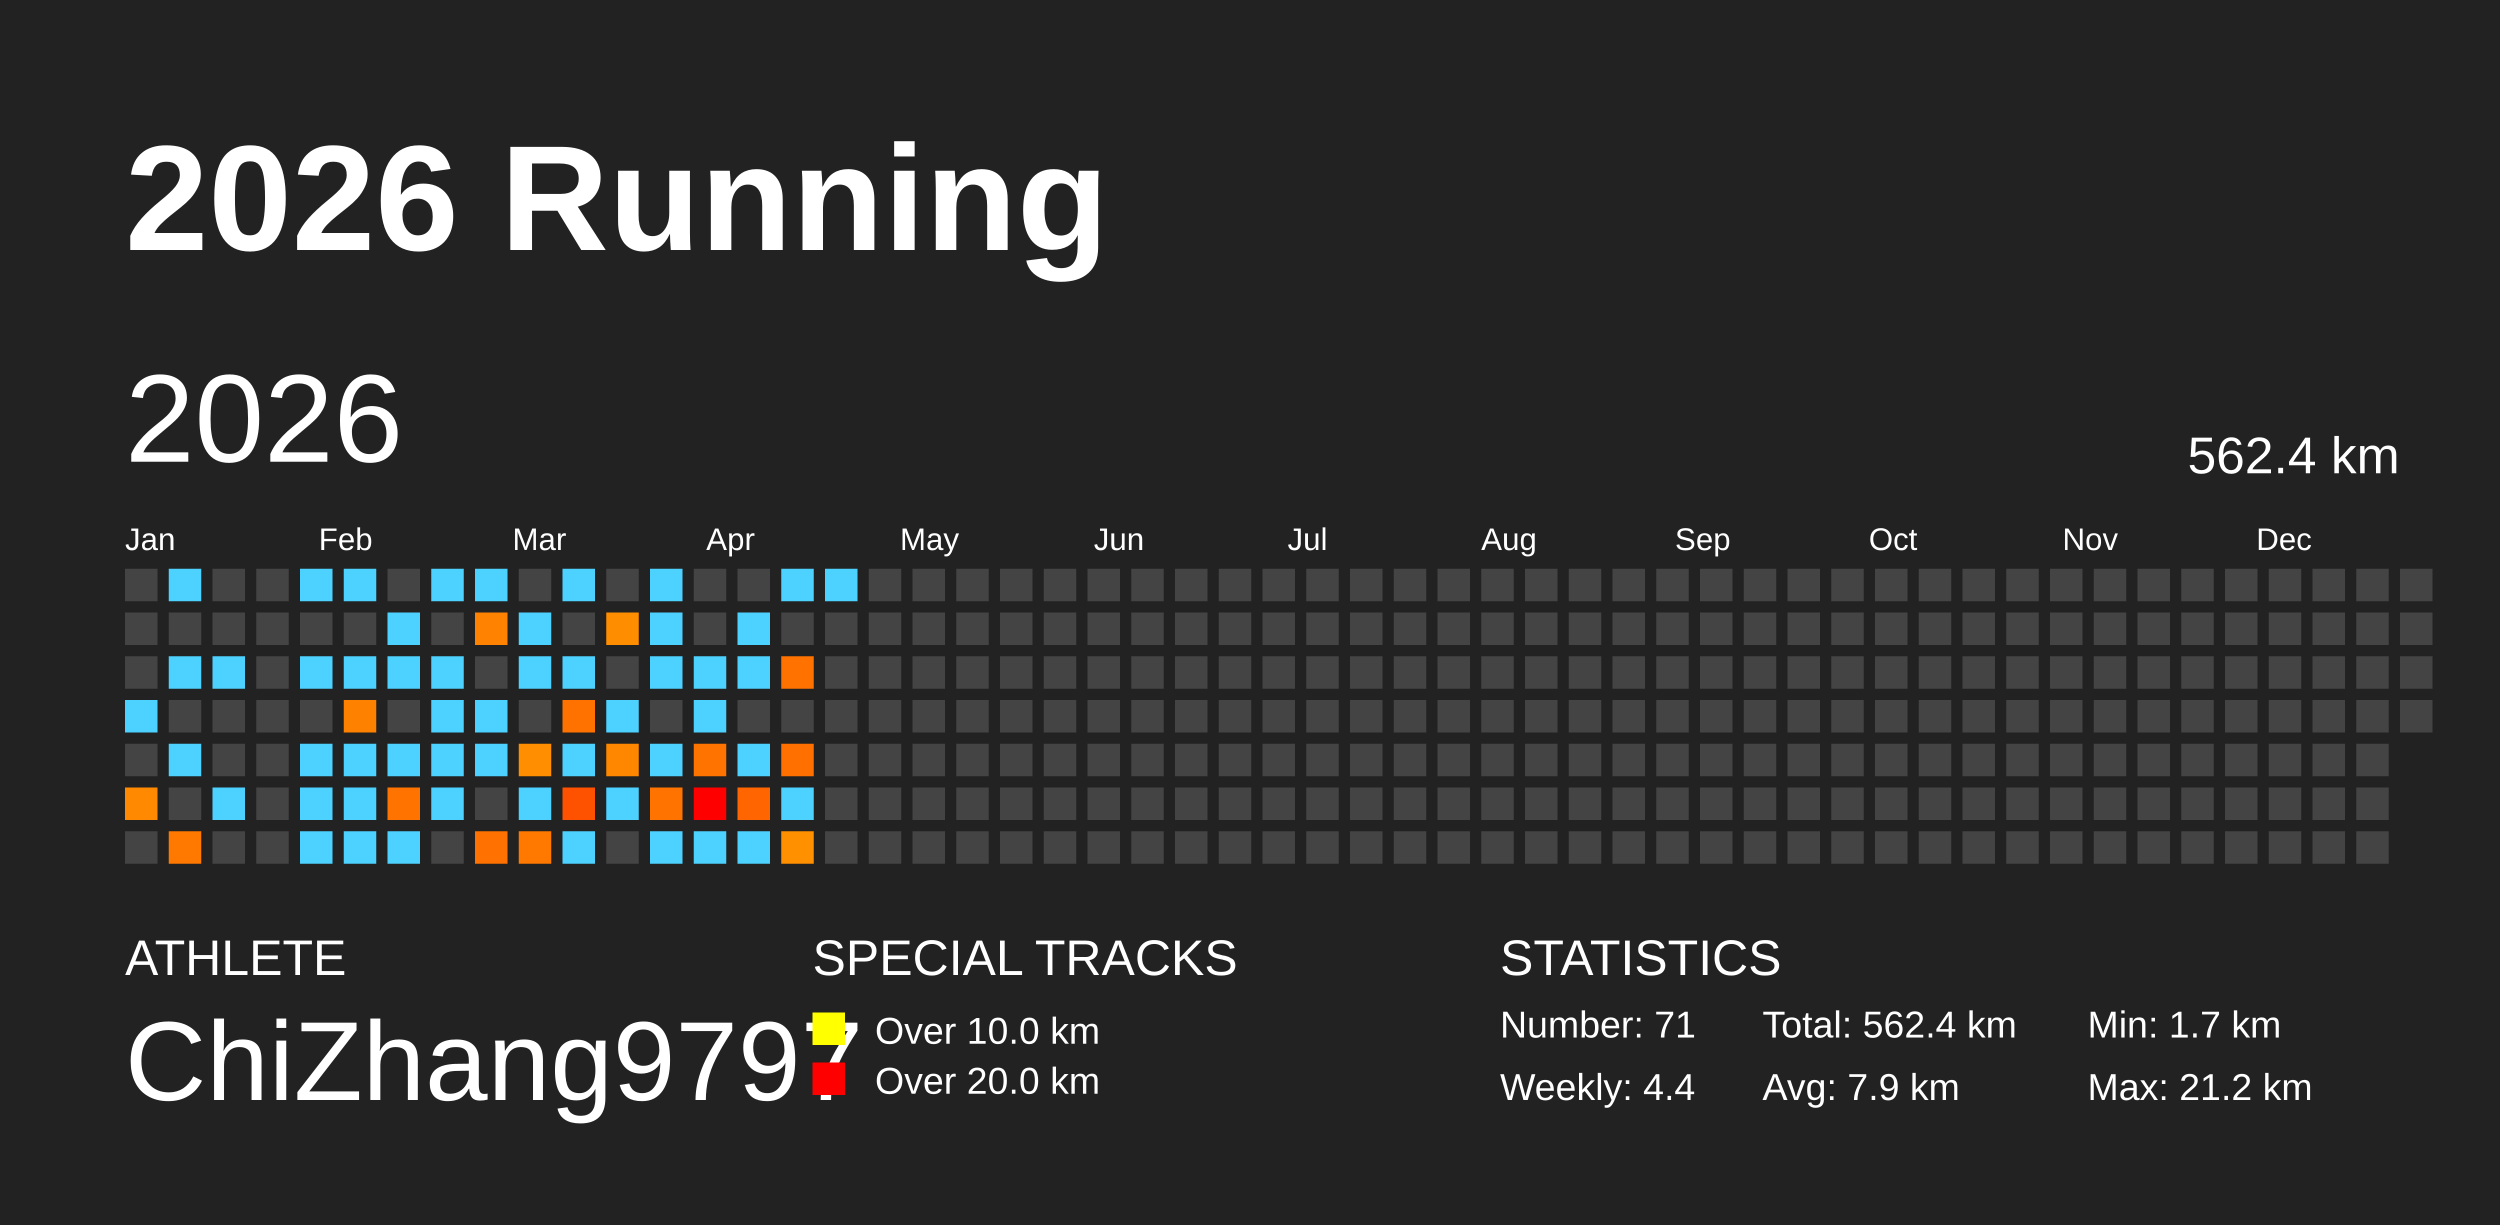
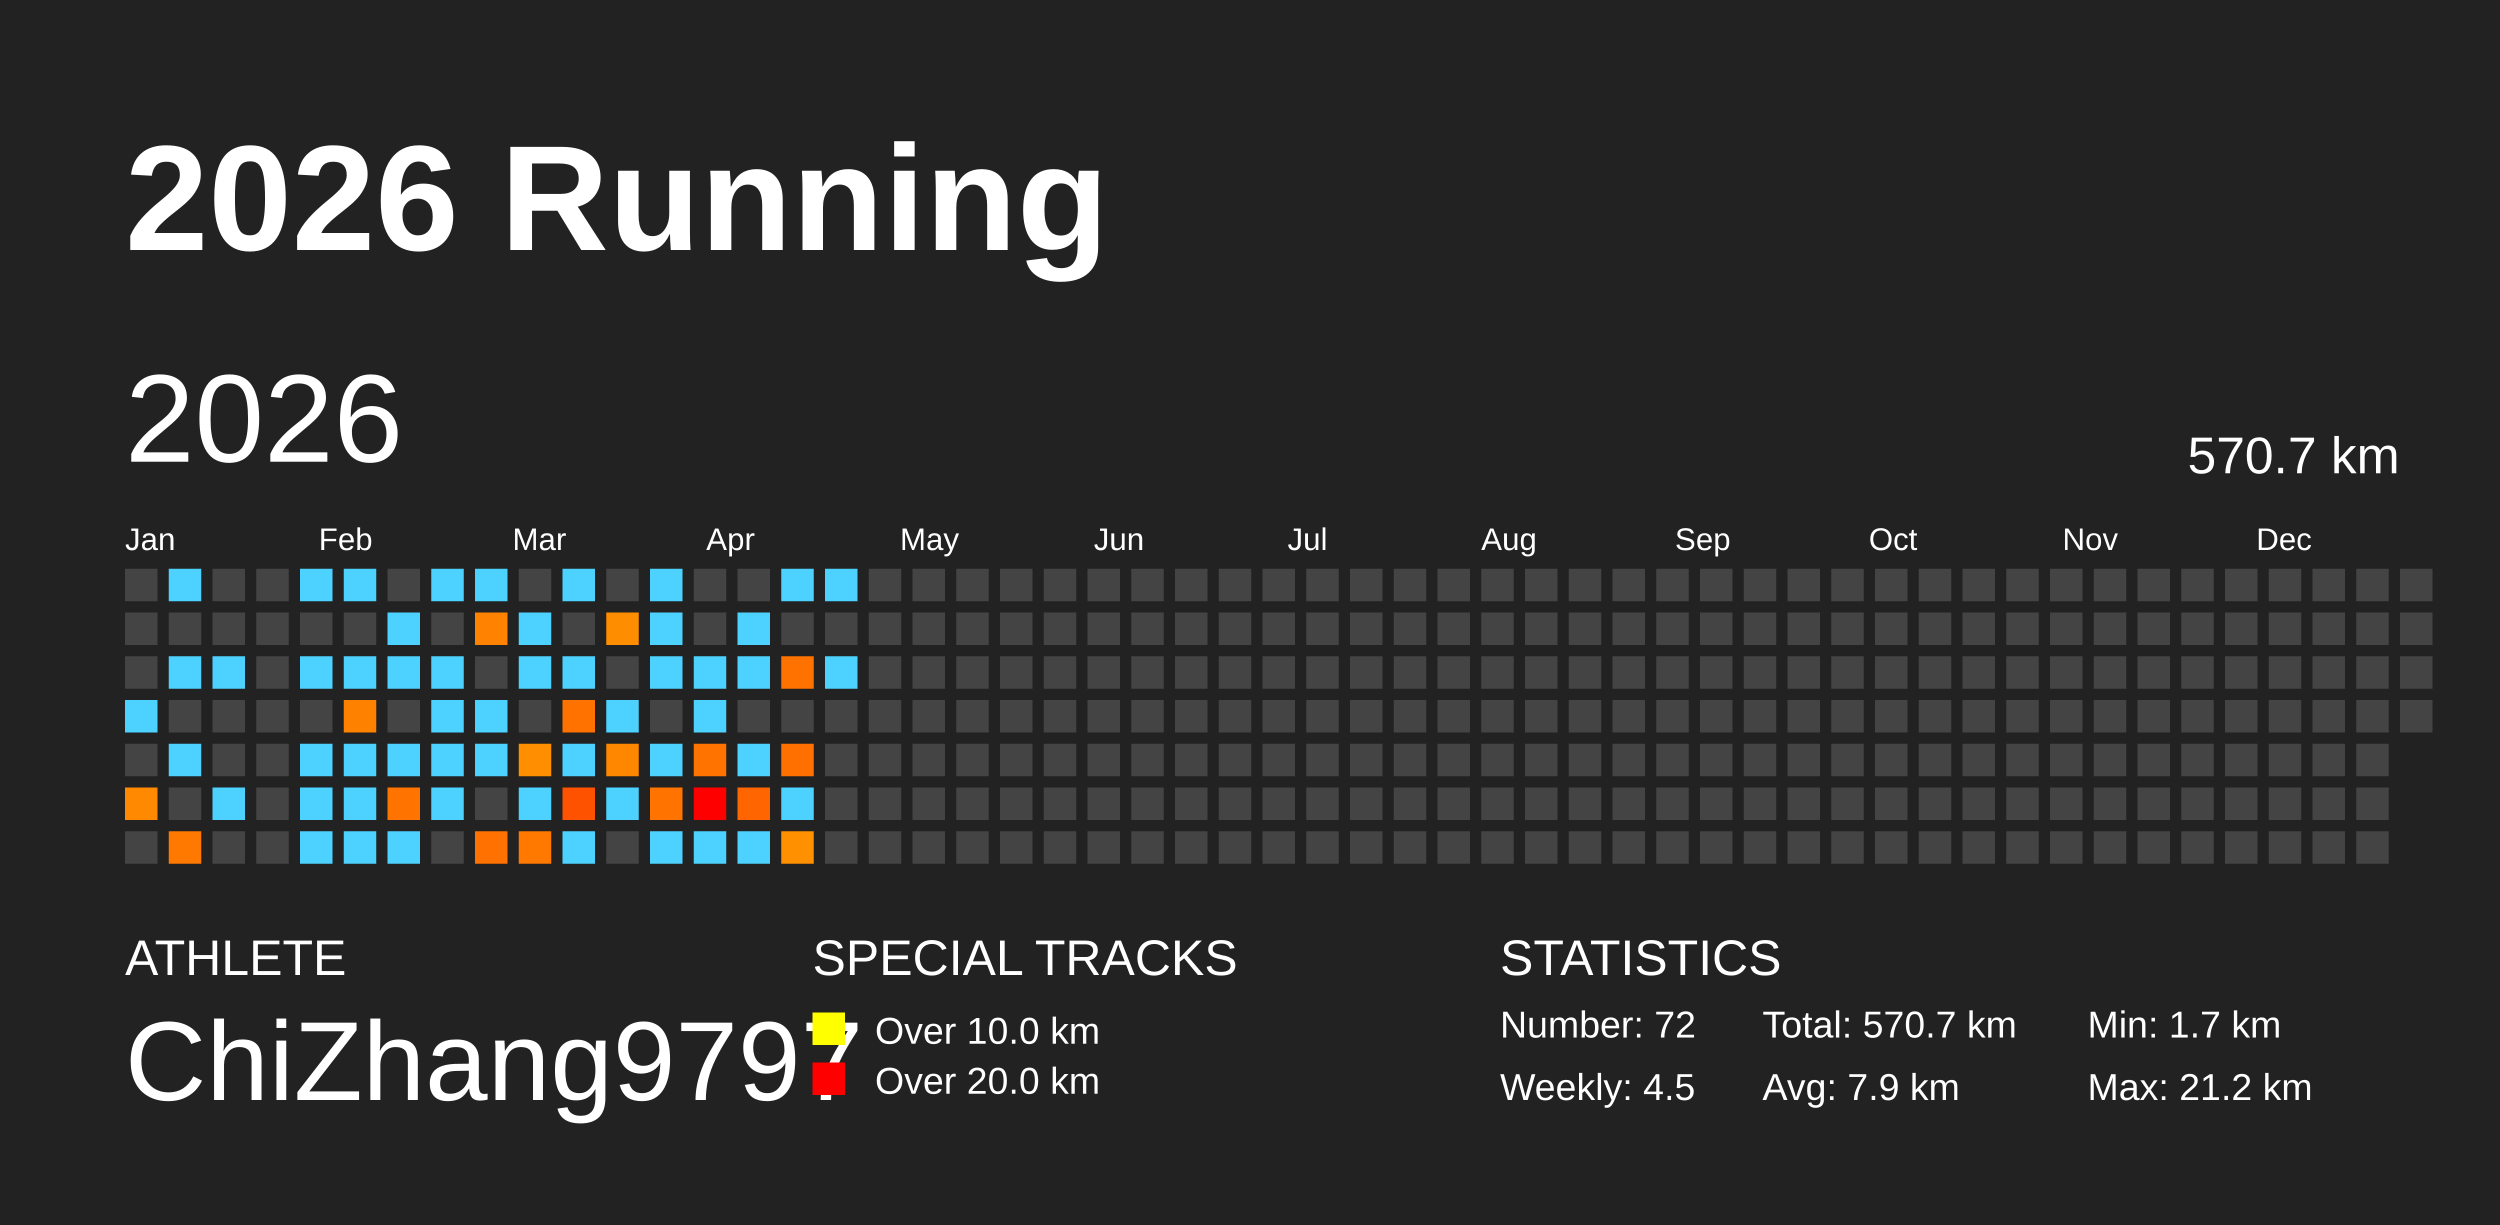
<svg xmlns="http://www.w3.org/2000/svg" baseProfile="full" height="98mm" version="1.1" viewBox="0,0,200,98" width="200mm">
  <defs />
  <rect fill="#222222" height="98" width="200" x="0" y="0" />
  <text fill="#FFFFFF" style="font-size:12px; font-family:Arial; font-weight:bold;" x="10" y="20">2026 Running</text>
  <text fill="#FFFFFF" style="font-size:4px; font-family:Arial" x="10" y="78">ATHLETE</text>
  <text fill="#FFFFFF" style="font-size:9px; font-family:Arial" x="10" y="88">ChiZhang9797</text>
  <text fill="#FFFFFF" style="font-size:4px; font-family:Arial" x="65" y="78">SPECIAL TRACKS</text>
  <rect fill="yellow" height="2.6" width="2.6" x="65" y="81" />
  <text fill="#FFFFFF" style="font-size:3px; font-family:Arial" x="70" y="83.5">Over 10.0 km</text>
  <rect fill="red" height="2.6" width="2.6" x="65" y="85" />
  <text fill="#FFFFFF" style="font-size:3px; font-family:Arial" x="70" y="87.5">Over 20.0 km</text>
  <text fill="#FFFFFF" style="font-size:4px; font-family:Arial" x="120" y="78">STATISTICS</text>
-   <text fill="#FFFFFF" style="font-size:3px; font-family:Arial" x="120" y="83">Number: 71</text>
-   <text fill="#FFFFFF" style="font-size:3px; font-family:Arial" x="120" y="88">Weekly: 4.4</text>
-   <text fill="#FFFFFF" style="font-size:3px; font-family:Arial" x="141" y="83">Total: 562.4 km</text>
+   <text fill="#FFFFFF" style="font-size:3px; font-family:Arial" x="120" y="83">Number: 72</text>
+   <text fill="#FFFFFF" style="font-size:3px; font-family:Arial" x="120" y="88">Weekly: 4.5</text>
+   <text fill="#FFFFFF" style="font-size:3px; font-family:Arial" x="141" y="83">Total: 570.7 km</text>
  <text fill="#FFFFFF" style="font-size:3px; font-family:Arial" x="141" y="88">Avg: 7.9 km</text>
  <text fill="#FFFFFF" style="font-size:3px; font-family:Arial" x="167" y="83">Min: 1.7 km</text>
  <text fill="#FFFFFF" style="font-size:3px; font-family:Arial" x="167" y="88">Max: 21.2 km</text>
  <text dominant-baseline="hanging" fill="#FFFFFF" style="font-size:10.0px; font-family:Arial;" x="10" y="30">2026</text>
-   <text dominant-baseline="hanging" fill="#FFFFFF" style="font-size:4.125px; font-family:Arial;" x="175" y="35">562.4 km</text>
+   <text dominant-baseline="hanging" fill="#FFFFFF" style="font-size:4.125px; font-family:Arial;" x="175" y="35">570.7 km</text>
  <text fill="#FFFFFF" style="font-size:2.5px; font-family:Arial" x="10.0" y="44">Jan</text>
  <text fill="#FFFFFF" style="font-size:2.5px; font-family:Arial" x="25.5" y="44">Feb</text>
  <text fill="#FFFFFF" style="font-size:2.5px; font-family:Arial" x="41.0" y="44">Mar</text>
  <text fill="#FFFFFF" style="font-size:2.5px; font-family:Arial" x="56.5" y="44">Apr</text>
  <text fill="#FFFFFF" style="font-size:2.5px; font-family:Arial" x="72.0" y="44">May</text>
  <text fill="#FFFFFF" style="font-size:2.5px; font-family:Arial" x="87.5" y="44">Jun</text>
  <text fill="#FFFFFF" style="font-size:2.5px; font-family:Arial" x="103.0" y="44">Jul</text>
  <text fill="#FFFFFF" style="font-size:2.5px; font-family:Arial" x="118.5" y="44">Aug</text>
  <text fill="#FFFFFF" style="font-size:2.5px; font-family:Arial" x="134.0" y="44">Sep</text>
  <text fill="#FFFFFF" style="font-size:2.5px; font-family:Arial" x="149.5" y="44">Oct</text>
  <text fill="#FFFFFF" style="font-size:2.5px; font-family:Arial" x="165.0" y="44">Nov</text>
  <text fill="#FFFFFF" style="font-size:2.5px; font-family:Arial" x="180.5" y="44">Dec</text>
  <rect fill="#444444" height="2.6" width="2.6" x="10.0" y="45.5" />
  <rect fill="#444444" height="2.6" width="2.6" x="10.0" y="49.0" />
  <rect fill="#444444" height="2.6" width="2.6" x="10.0" y="52.5" />
  <rect fill="#4dd2ff" height="2.6" width="2.6" x="10.0" y="56.0" />
  <rect fill="#444444" height="2.6" width="2.6" x="10.0" y="59.5" />
  <rect fill="#ff8900" height="2.6" width="2.6" x="10.0" y="63.0" />
  <rect fill="#444444" height="2.6" width="2.6" x="10.0" y="66.5" />
  <rect fill="#4dd2ff" height="2.6" width="2.6" x="13.5" y="45.5" />
  <rect fill="#444444" height="2.6" width="2.6" x="13.5" y="49.0" />
  <rect fill="#4dd2ff" height="2.6" width="2.6" x="13.5" y="52.5" />
  <rect fill="#444444" height="2.6" width="2.6" x="13.5" y="56.0" />
  <rect fill="#4dd2ff" height="2.6" width="2.6" x="13.5" y="59.5" />
  <rect fill="#444444" height="2.6" width="2.6" x="13.5" y="63.0" />
  <rect fill="#ff7800" height="2.6" width="2.6" x="13.5" y="66.5" />
  <rect fill="#444444" height="2.6" width="2.6" x="17.0" y="45.5" />
  <rect fill="#444444" height="2.6" width="2.6" x="17.0" y="49.0" />
  <rect fill="#4dd2ff" height="2.6" width="2.6" x="17.0" y="52.5" />
  <rect fill="#444444" height="2.6" width="2.6" x="17.0" y="56.0" />
  <rect fill="#444444" height="2.6" width="2.6" x="17.0" y="59.5" />
  <rect fill="#4dd2ff" height="2.6" width="2.6" x="17.0" y="63.0" />
  <rect fill="#444444" height="2.6" width="2.6" x="17.0" y="66.5" />
  <rect fill="#444444" height="2.6" width="2.6" x="20.5" y="45.5" />
  <rect fill="#444444" height="2.6" width="2.6" x="20.5" y="49.0" />
  <rect fill="#444444" height="2.6" width="2.6" x="20.5" y="52.5" />
  <rect fill="#444444" height="2.6" width="2.6" x="20.5" y="56.0" />
  <rect fill="#444444" height="2.6" width="2.6" x="20.5" y="59.5" />
  <rect fill="#444444" height="2.6" width="2.6" x="20.5" y="63.0" />
  <rect fill="#444444" height="2.6" width="2.6" x="20.5" y="66.5" />
  <rect fill="#4dd2ff" height="2.6" width="2.6" x="24.0" y="45.5" />
  <rect fill="#444444" height="2.6" width="2.6" x="24.0" y="49.0" />
  <rect fill="#4dd2ff" height="2.6" width="2.6" x="24.0" y="52.5" />
  <rect fill="#444444" height="2.6" width="2.6" x="24.0" y="56.0" />
  <rect fill="#4dd2ff" height="2.6" width="2.6" x="24.0" y="59.5" />
  <rect fill="#4dd2ff" height="2.6" width="2.6" x="24.0" y="63.0" />
  <rect fill="#4dd2ff" height="2.6" width="2.6" x="24.0" y="66.5" />
  <rect fill="#4dd2ff" height="2.6" width="2.6" x="27.5" y="45.5" />
  <rect fill="#444444" height="2.6" width="2.6" x="27.5" y="49.0" />
  <rect fill="#4dd2ff" height="2.6" width="2.6" x="27.5" y="52.5" />
  <rect fill="#ff8100" height="2.6" width="2.6" x="27.5" y="56.0" />
  <rect fill="#4dd2ff" height="2.6" width="2.6" x="27.5" y="59.5" />
  <rect fill="#4dd2ff" height="2.6" width="2.6" x="27.5" y="63.0" />
  <rect fill="#4dd2ff" height="2.6" width="2.6" x="27.5" y="66.5" />
  <rect fill="#444444" height="2.6" width="2.6" x="31.0" y="45.5" />
  <rect fill="#4dd2ff" height="2.6" width="2.6" x="31.0" y="49.0" />
  <rect fill="#4dd2ff" height="2.6" width="2.6" x="31.0" y="52.5" />
  <rect fill="#444444" height="2.6" width="2.6" x="31.0" y="56.0" />
  <rect fill="#4dd2ff" height="2.6" width="2.6" x="31.0" y="59.5" />
  <rect fill="#ff7400" height="2.6" width="2.6" x="31.0" y="63.0" />
  <rect fill="#4dd2ff" height="2.6" width="2.6" x="31.0" y="66.5" />
  <rect fill="#4dd2ff" height="2.6" width="2.6" x="34.5" y="45.5" />
  <rect fill="#444444" height="2.6" width="2.6" x="34.5" y="49.0" />
  <rect fill="#4dd2ff" height="2.6" width="2.6" x="34.5" y="52.5" />
  <rect fill="#4dd2ff" height="2.6" width="2.6" x="34.5" y="56.0" />
  <rect fill="#4dd2ff" height="2.6" width="2.6" x="34.5" y="59.5" />
  <rect fill="#4dd2ff" height="2.6" width="2.6" x="34.5" y="63.0" />
  <rect fill="#444444" height="2.6" width="2.6" x="34.5" y="66.5" />
  <rect fill="#4dd2ff" height="2.6" width="2.6" x="38.0" y="45.5" />
  <rect fill="#ff8200" height="2.6" width="2.6" x="38.0" y="49.0" />
  <rect fill="#444444" height="2.6" width="2.6" x="38.0" y="52.5" />
  <rect fill="#4dd2ff" height="2.6" width="2.6" x="38.0" y="56.0" />
  <rect fill="#4dd2ff" height="2.6" width="2.6" x="38.0" y="59.5" />
  <rect fill="#444444" height="2.6" width="2.6" x="38.0" y="63.0" />
  <rect fill="#ff7100" height="2.6" width="2.6" x="38.0" y="66.5" />
  <rect fill="#444444" height="2.6" width="2.6" x="41.5" y="45.5" />
  <rect fill="#4dd2ff" height="2.6" width="2.6" x="41.5" y="49.0" />
  <rect fill="#4dd2ff" height="2.6" width="2.6" x="41.5" y="52.5" />
  <rect fill="#444444" height="2.6" width="2.6" x="41.5" y="56.0" />
  <rect fill="#ff8f00" height="2.6" width="2.6" x="41.5" y="59.5" />
  <rect fill="#4dd2ff" height="2.6" width="2.6" x="41.5" y="63.0" />
  <rect fill="#ff7800" height="2.6" width="2.6" x="41.5" y="66.5" />
  <rect fill="#4dd2ff" height="2.6" width="2.6" x="45.0" y="45.5" />
  <rect fill="#444444" height="2.6" width="2.6" x="45.0" y="49.0" />
  <rect fill="#4dd2ff" height="2.6" width="2.6" x="45.0" y="52.5" />
  <rect fill="#ff7200" height="2.6" width="2.6" x="45.0" y="56.0" />
  <rect fill="#4dd2ff" height="2.6" width="2.6" x="45.0" y="59.5" />
  <rect fill="#ff5200" height="2.6" width="2.6" x="45.0" y="63.0" />
  <rect fill="#4dd2ff" height="2.6" width="2.6" x="45.0" y="66.5" />
  <rect fill="#444444" height="2.6" width="2.6" x="48.5" y="45.5" />
  <rect fill="#ff8d00" height="2.6" width="2.6" x="48.5" y="49.0" />
  <rect fill="#444444" height="2.6" width="2.6" x="48.5" y="52.5" />
  <rect fill="#4dd2ff" height="2.6" width="2.6" x="48.5" y="56.0" />
  <rect fill="#ff8700" height="2.6" width="2.6" x="48.5" y="59.5" />
  <rect fill="#4dd2ff" height="2.6" width="2.6" x="48.5" y="63.0" />
  <rect fill="#444444" height="2.6" width="2.6" x="48.5" y="66.5" />
  <rect fill="#4dd2ff" height="2.6" width="2.6" x="52.0" y="45.5" />
  <rect fill="#4dd2ff" height="2.6" width="2.6" x="52.0" y="49.0" />
  <rect fill="#4dd2ff" height="2.6" width="2.6" x="52.0" y="52.5" />
  <rect fill="#444444" height="2.6" width="2.6" x="52.0" y="56.0" />
  <rect fill="#4dd2ff" height="2.6" width="2.6" x="52.0" y="59.5" />
  <rect fill="#ff7300" height="2.6" width="2.6" x="52.0" y="63.0" />
  <rect fill="#4dd2ff" height="2.6" width="2.6" x="52.0" y="66.5" />
  <rect fill="#444444" height="2.6" width="2.6" x="55.5" y="45.5" />
  <rect fill="#444444" height="2.6" width="2.6" x="55.5" y="49.0" />
  <rect fill="#4dd2ff" height="2.6" width="2.6" x="55.5" y="52.5" />
  <rect fill="#4dd2ff" height="2.6" width="2.6" x="55.5" y="56.0" />
  <rect fill="#ff7300" height="2.6" width="2.6" x="55.5" y="59.5" />
  <rect fill="red" height="2.6" width="2.6" x="55.5" y="63.0" />
  <rect fill="#4dd2ff" height="2.6" width="2.6" x="55.5" y="66.5" />
  <rect fill="#444444" height="2.6" width="2.6" x="59.0" y="45.5" />
  <rect fill="#4dd2ff" height="2.6" width="2.6" x="59.0" y="49.0" />
  <rect fill="#4dd2ff" height="2.6" width="2.6" x="59.0" y="52.5" />
  <rect fill="#444444" height="2.6" width="2.6" x="59.0" y="56.0" />
  <rect fill="#4dd2ff" height="2.6" width="2.6" x="59.0" y="59.5" />
  <rect fill="#ff6500" height="2.6" width="2.6" x="59.0" y="63.0" />
  <rect fill="#4dd2ff" height="2.6" width="2.6" x="59.0" y="66.5" />
  <rect fill="#4dd2ff" height="2.6" width="2.6" x="62.5" y="45.5" />
  <rect fill="#444444" height="2.6" width="2.6" x="62.5" y="49.0" />
  <rect fill="#ff7200" height="2.6" width="2.6" x="62.5" y="52.5" />
  <rect fill="#444444" height="2.6" width="2.6" x="62.5" y="56.0" />
  <rect fill="#ff7000" height="2.6" width="2.6" x="62.5" y="59.5" />
  <rect fill="#4dd2ff" height="2.6" width="2.6" x="62.5" y="63.0" />
  <rect fill="#ff9000" height="2.6" width="2.6" x="62.5" y="66.5" />
  <rect fill="#4dd2ff" height="2.6" width="2.6" x="66.0" y="45.5" />
  <rect fill="#444444" height="2.6" width="2.6" x="66.0" y="49.0" />
-   <rect fill="#444444" height="2.6" width="2.6" x="66.0" y="52.5" />
+   <rect fill="#4dd2ff" height="2.6" width="2.6" x="66.0" y="52.5" />
  <rect fill="#444444" height="2.6" width="2.6" x="66.0" y="56.0" />
  <rect fill="#444444" height="2.6" width="2.6" x="66.0" y="59.5" />
  <rect fill="#444444" height="2.6" width="2.6" x="66.0" y="63.0" />
  <rect fill="#444444" height="2.6" width="2.6" x="66.0" y="66.5" />
  <rect fill="#444444" height="2.6" width="2.6" x="69.5" y="45.5" />
  <rect fill="#444444" height="2.6" width="2.6" x="69.5" y="49.0" />
  <rect fill="#444444" height="2.6" width="2.6" x="69.5" y="52.5" />
  <rect fill="#444444" height="2.6" width="2.6" x="69.5" y="56.0" />
  <rect fill="#444444" height="2.6" width="2.6" x="69.5" y="59.5" />
  <rect fill="#444444" height="2.6" width="2.6" x="69.5" y="63.0" />
  <rect fill="#444444" height="2.6" width="2.6" x="69.5" y="66.5" />
  <rect fill="#444444" height="2.6" width="2.6" x="73.0" y="45.5" />
  <rect fill="#444444" height="2.6" width="2.6" x="73.0" y="49.0" />
  <rect fill="#444444" height="2.6" width="2.6" x="73.0" y="52.5" />
  <rect fill="#444444" height="2.6" width="2.6" x="73.0" y="56.0" />
  <rect fill="#444444" height="2.6" width="2.6" x="73.0" y="59.5" />
  <rect fill="#444444" height="2.6" width="2.6" x="73.0" y="63.0" />
  <rect fill="#444444" height="2.6" width="2.6" x="73.0" y="66.5" />
  <rect fill="#444444" height="2.6" width="2.6" x="76.5" y="45.5" />
  <rect fill="#444444" height="2.6" width="2.6" x="76.5" y="49.0" />
  <rect fill="#444444" height="2.6" width="2.6" x="76.5" y="52.5" />
  <rect fill="#444444" height="2.6" width="2.6" x="76.5" y="56.0" />
  <rect fill="#444444" height="2.6" width="2.6" x="76.5" y="59.5" />
  <rect fill="#444444" height="2.6" width="2.6" x="76.5" y="63.0" />
  <rect fill="#444444" height="2.6" width="2.6" x="76.5" y="66.5" />
  <rect fill="#444444" height="2.6" width="2.6" x="80.0" y="45.5" />
  <rect fill="#444444" height="2.6" width="2.6" x="80.0" y="49.0" />
  <rect fill="#444444" height="2.6" width="2.6" x="80.0" y="52.5" />
  <rect fill="#444444" height="2.6" width="2.6" x="80.0" y="56.0" />
  <rect fill="#444444" height="2.6" width="2.6" x="80.0" y="59.5" />
  <rect fill="#444444" height="2.6" width="2.6" x="80.0" y="63.0" />
  <rect fill="#444444" height="2.6" width="2.6" x="80.0" y="66.5" />
  <rect fill="#444444" height="2.6" width="2.6" x="83.5" y="45.5" />
  <rect fill="#444444" height="2.6" width="2.6" x="83.5" y="49.0" />
  <rect fill="#444444" height="2.6" width="2.6" x="83.5" y="52.5" />
  <rect fill="#444444" height="2.6" width="2.6" x="83.5" y="56.0" />
  <rect fill="#444444" height="2.6" width="2.6" x="83.5" y="59.5" />
  <rect fill="#444444" height="2.6" width="2.6" x="83.5" y="63.0" />
  <rect fill="#444444" height="2.6" width="2.6" x="83.5" y="66.5" />
  <rect fill="#444444" height="2.6" width="2.6" x="87.0" y="45.5" />
  <rect fill="#444444" height="2.6" width="2.6" x="87.0" y="49.0" />
  <rect fill="#444444" height="2.6" width="2.6" x="87.0" y="52.5" />
  <rect fill="#444444" height="2.6" width="2.6" x="87.0" y="56.0" />
  <rect fill="#444444" height="2.6" width="2.6" x="87.0" y="59.5" />
  <rect fill="#444444" height="2.6" width="2.6" x="87.0" y="63.0" />
  <rect fill="#444444" height="2.6" width="2.6" x="87.0" y="66.5" />
  <rect fill="#444444" height="2.6" width="2.6" x="90.5" y="45.5" />
  <rect fill="#444444" height="2.6" width="2.6" x="90.5" y="49.0" />
  <rect fill="#444444" height="2.6" width="2.6" x="90.5" y="52.5" />
  <rect fill="#444444" height="2.6" width="2.6" x="90.5" y="56.0" />
  <rect fill="#444444" height="2.6" width="2.6" x="90.5" y="59.5" />
  <rect fill="#444444" height="2.6" width="2.6" x="90.5" y="63.0" />
  <rect fill="#444444" height="2.6" width="2.6" x="90.5" y="66.5" />
  <rect fill="#444444" height="2.6" width="2.6" x="94.0" y="45.5" />
  <rect fill="#444444" height="2.6" width="2.6" x="94.0" y="49.0" />
  <rect fill="#444444" height="2.6" width="2.6" x="94.0" y="52.5" />
  <rect fill="#444444" height="2.6" width="2.6" x="94.0" y="56.0" />
  <rect fill="#444444" height="2.6" width="2.6" x="94.0" y="59.5" />
  <rect fill="#444444" height="2.6" width="2.6" x="94.0" y="63.0" />
  <rect fill="#444444" height="2.6" width="2.6" x="94.0" y="66.5" />
  <rect fill="#444444" height="2.6" width="2.6" x="97.5" y="45.5" />
  <rect fill="#444444" height="2.6" width="2.6" x="97.5" y="49.0" />
  <rect fill="#444444" height="2.6" width="2.6" x="97.5" y="52.5" />
  <rect fill="#444444" height="2.6" width="2.6" x="97.5" y="56.0" />
  <rect fill="#444444" height="2.6" width="2.6" x="97.5" y="59.5" />
  <rect fill="#444444" height="2.6" width="2.6" x="97.5" y="63.0" />
  <rect fill="#444444" height="2.6" width="2.6" x="97.5" y="66.5" />
  <rect fill="#444444" height="2.6" width="2.6" x="101.0" y="45.5" />
  <rect fill="#444444" height="2.6" width="2.6" x="101.0" y="49.0" />
  <rect fill="#444444" height="2.6" width="2.6" x="101.0" y="52.5" />
  <rect fill="#444444" height="2.6" width="2.6" x="101.0" y="56.0" />
  <rect fill="#444444" height="2.6" width="2.6" x="101.0" y="59.5" />
  <rect fill="#444444" height="2.6" width="2.6" x="101.0" y="63.0" />
  <rect fill="#444444" height="2.6" width="2.6" x="101.0" y="66.5" />
  <rect fill="#444444" height="2.6" width="2.6" x="104.5" y="45.5" />
  <rect fill="#444444" height="2.6" width="2.6" x="104.5" y="49.0" />
  <rect fill="#444444" height="2.6" width="2.6" x="104.5" y="52.5" />
  <rect fill="#444444" height="2.6" width="2.6" x="104.5" y="56.0" />
  <rect fill="#444444" height="2.6" width="2.6" x="104.5" y="59.5" />
  <rect fill="#444444" height="2.6" width="2.6" x="104.5" y="63.0" />
  <rect fill="#444444" height="2.6" width="2.6" x="104.5" y="66.5" />
  <rect fill="#444444" height="2.6" width="2.6" x="108.0" y="45.5" />
  <rect fill="#444444" height="2.6" width="2.6" x="108.0" y="49.0" />
  <rect fill="#444444" height="2.6" width="2.6" x="108.0" y="52.5" />
  <rect fill="#444444" height="2.6" width="2.6" x="108.0" y="56.0" />
  <rect fill="#444444" height="2.6" width="2.6" x="108.0" y="59.5" />
  <rect fill="#444444" height="2.6" width="2.6" x="108.0" y="63.0" />
  <rect fill="#444444" height="2.6" width="2.6" x="108.0" y="66.5" />
  <rect fill="#444444" height="2.6" width="2.6" x="111.5" y="45.5" />
  <rect fill="#444444" height="2.6" width="2.6" x="111.5" y="49.0" />
  <rect fill="#444444" height="2.6" width="2.6" x="111.5" y="52.5" />
  <rect fill="#444444" height="2.6" width="2.6" x="111.5" y="56.0" />
  <rect fill="#444444" height="2.6" width="2.6" x="111.5" y="59.5" />
  <rect fill="#444444" height="2.6" width="2.6" x="111.5" y="63.0" />
  <rect fill="#444444" height="2.6" width="2.6" x="111.5" y="66.5" />
  <rect fill="#444444" height="2.6" width="2.6" x="115.0" y="45.5" />
  <rect fill="#444444" height="2.6" width="2.6" x="115.0" y="49.0" />
  <rect fill="#444444" height="2.6" width="2.6" x="115.0" y="52.5" />
  <rect fill="#444444" height="2.6" width="2.6" x="115.0" y="56.0" />
  <rect fill="#444444" height="2.6" width="2.6" x="115.0" y="59.5" />
  <rect fill="#444444" height="2.6" width="2.6" x="115.0" y="63.0" />
  <rect fill="#444444" height="2.6" width="2.6" x="115.0" y="66.5" />
  <rect fill="#444444" height="2.6" width="2.6" x="118.5" y="45.5" />
  <rect fill="#444444" height="2.6" width="2.6" x="118.5" y="49.0" />
  <rect fill="#444444" height="2.6" width="2.6" x="118.5" y="52.5" />
  <rect fill="#444444" height="2.6" width="2.6" x="118.5" y="56.0" />
  <rect fill="#444444" height="2.6" width="2.6" x="118.5" y="59.5" />
  <rect fill="#444444" height="2.6" width="2.6" x="118.5" y="63.0" />
  <rect fill="#444444" height="2.6" width="2.6" x="118.5" y="66.5" />
  <rect fill="#444444" height="2.6" width="2.6" x="122.0" y="45.5" />
  <rect fill="#444444" height="2.6" width="2.6" x="122.0" y="49.0" />
  <rect fill="#444444" height="2.6" width="2.6" x="122.0" y="52.5" />
  <rect fill="#444444" height="2.6" width="2.6" x="122.0" y="56.0" />
  <rect fill="#444444" height="2.6" width="2.6" x="122.0" y="59.5" />
  <rect fill="#444444" height="2.6" width="2.6" x="122.0" y="63.0" />
  <rect fill="#444444" height="2.6" width="2.6" x="122.0" y="66.5" />
  <rect fill="#444444" height="2.6" width="2.6" x="125.5" y="45.5" />
  <rect fill="#444444" height="2.6" width="2.6" x="125.5" y="49.0" />
  <rect fill="#444444" height="2.6" width="2.6" x="125.5" y="52.5" />
  <rect fill="#444444" height="2.6" width="2.6" x="125.5" y="56.0" />
  <rect fill="#444444" height="2.6" width="2.6" x="125.5" y="59.5" />
  <rect fill="#444444" height="2.6" width="2.6" x="125.5" y="63.0" />
  <rect fill="#444444" height="2.6" width="2.6" x="125.5" y="66.5" />
  <rect fill="#444444" height="2.6" width="2.6" x="129.0" y="45.5" />
  <rect fill="#444444" height="2.6" width="2.6" x="129.0" y="49.0" />
  <rect fill="#444444" height="2.6" width="2.6" x="129.0" y="52.5" />
  <rect fill="#444444" height="2.6" width="2.6" x="129.0" y="56.0" />
  <rect fill="#444444" height="2.6" width="2.6" x="129.0" y="59.5" />
  <rect fill="#444444" height="2.6" width="2.6" x="129.0" y="63.0" />
  <rect fill="#444444" height="2.6" width="2.6" x="129.0" y="66.5" />
  <rect fill="#444444" height="2.6" width="2.6" x="132.5" y="45.5" />
  <rect fill="#444444" height="2.6" width="2.6" x="132.5" y="49.0" />
  <rect fill="#444444" height="2.6" width="2.6" x="132.5" y="52.5" />
  <rect fill="#444444" height="2.6" width="2.6" x="132.5" y="56.0" />
  <rect fill="#444444" height="2.6" width="2.6" x="132.5" y="59.5" />
  <rect fill="#444444" height="2.6" width="2.6" x="132.5" y="63.0" />
  <rect fill="#444444" height="2.6" width="2.6" x="132.5" y="66.5" />
  <rect fill="#444444" height="2.6" width="2.6" x="136.0" y="45.5" />
  <rect fill="#444444" height="2.6" width="2.6" x="136.0" y="49.0" />
  <rect fill="#444444" height="2.6" width="2.6" x="136.0" y="52.5" />
  <rect fill="#444444" height="2.6" width="2.6" x="136.0" y="56.0" />
  <rect fill="#444444" height="2.6" width="2.6" x="136.0" y="59.5" />
  <rect fill="#444444" height="2.6" width="2.6" x="136.0" y="63.0" />
  <rect fill="#444444" height="2.6" width="2.6" x="136.0" y="66.5" />
  <rect fill="#444444" height="2.6" width="2.6" x="139.5" y="45.5" />
  <rect fill="#444444" height="2.6" width="2.6" x="139.5" y="49.0" />
  <rect fill="#444444" height="2.6" width="2.6" x="139.5" y="52.5" />
  <rect fill="#444444" height="2.6" width="2.6" x="139.5" y="56.0" />
  <rect fill="#444444" height="2.6" width="2.6" x="139.5" y="59.5" />
  <rect fill="#444444" height="2.6" width="2.6" x="139.5" y="63.0" />
  <rect fill="#444444" height="2.6" width="2.6" x="139.5" y="66.5" />
  <rect fill="#444444" height="2.6" width="2.6" x="143.0" y="45.5" />
  <rect fill="#444444" height="2.6" width="2.6" x="143.0" y="49.0" />
  <rect fill="#444444" height="2.6" width="2.6" x="143.0" y="52.5" />
  <rect fill="#444444" height="2.6" width="2.6" x="143.0" y="56.0" />
  <rect fill="#444444" height="2.6" width="2.6" x="143.0" y="59.5" />
  <rect fill="#444444" height="2.6" width="2.6" x="143.0" y="63.0" />
  <rect fill="#444444" height="2.6" width="2.6" x="143.0" y="66.5" />
  <rect fill="#444444" height="2.6" width="2.6" x="146.5" y="45.5" />
  <rect fill="#444444" height="2.6" width="2.6" x="146.5" y="49.0" />
  <rect fill="#444444" height="2.6" width="2.6" x="146.5" y="52.5" />
  <rect fill="#444444" height="2.6" width="2.6" x="146.5" y="56.0" />
  <rect fill="#444444" height="2.6" width="2.6" x="146.5" y="59.5" />
  <rect fill="#444444" height="2.6" width="2.6" x="146.5" y="63.0" />
  <rect fill="#444444" height="2.6" width="2.6" x="146.5" y="66.5" />
  <rect fill="#444444" height="2.6" width="2.6" x="150.0" y="45.5" />
  <rect fill="#444444" height="2.6" width="2.6" x="150.0" y="49.0" />
  <rect fill="#444444" height="2.6" width="2.6" x="150.0" y="52.5" />
  <rect fill="#444444" height="2.6" width="2.6" x="150.0" y="56.0" />
  <rect fill="#444444" height="2.6" width="2.6" x="150.0" y="59.5" />
  <rect fill="#444444" height="2.6" width="2.6" x="150.0" y="63.0" />
  <rect fill="#444444" height="2.6" width="2.6" x="150.0" y="66.5" />
  <rect fill="#444444" height="2.6" width="2.6" x="153.5" y="45.5" />
  <rect fill="#444444" height="2.6" width="2.6" x="153.5" y="49.0" />
  <rect fill="#444444" height="2.6" width="2.6" x="153.5" y="52.5" />
  <rect fill="#444444" height="2.6" width="2.6" x="153.5" y="56.0" />
  <rect fill="#444444" height="2.6" width="2.6" x="153.5" y="59.5" />
  <rect fill="#444444" height="2.6" width="2.6" x="153.5" y="63.0" />
  <rect fill="#444444" height="2.6" width="2.6" x="153.5" y="66.5" />
  <rect fill="#444444" height="2.6" width="2.6" x="157.0" y="45.5" />
  <rect fill="#444444" height="2.6" width="2.6" x="157.0" y="49.0" />
  <rect fill="#444444" height="2.6" width="2.6" x="157.0" y="52.5" />
  <rect fill="#444444" height="2.6" width="2.6" x="157.0" y="56.0" />
  <rect fill="#444444" height="2.6" width="2.6" x="157.0" y="59.5" />
  <rect fill="#444444" height="2.6" width="2.6" x="157.0" y="63.0" />
  <rect fill="#444444" height="2.6" width="2.6" x="157.0" y="66.5" />
  <rect fill="#444444" height="2.6" width="2.6" x="160.5" y="45.5" />
  <rect fill="#444444" height="2.6" width="2.6" x="160.5" y="49.0" />
  <rect fill="#444444" height="2.6" width="2.6" x="160.5" y="52.5" />
  <rect fill="#444444" height="2.6" width="2.6" x="160.5" y="56.0" />
  <rect fill="#444444" height="2.6" width="2.6" x="160.5" y="59.5" />
  <rect fill="#444444" height="2.6" width="2.6" x="160.5" y="63.0" />
  <rect fill="#444444" height="2.6" width="2.6" x="160.5" y="66.5" />
  <rect fill="#444444" height="2.6" width="2.6" x="164.0" y="45.5" />
  <rect fill="#444444" height="2.6" width="2.6" x="164.0" y="49.0" />
  <rect fill="#444444" height="2.6" width="2.6" x="164.0" y="52.5" />
  <rect fill="#444444" height="2.6" width="2.6" x="164.0" y="56.0" />
  <rect fill="#444444" height="2.6" width="2.6" x="164.0" y="59.5" />
  <rect fill="#444444" height="2.6" width="2.6" x="164.0" y="63.0" />
  <rect fill="#444444" height="2.6" width="2.6" x="164.0" y="66.5" />
  <rect fill="#444444" height="2.6" width="2.6" x="167.5" y="45.5" />
  <rect fill="#444444" height="2.6" width="2.6" x="167.5" y="49.0" />
  <rect fill="#444444" height="2.6" width="2.6" x="167.5" y="52.5" />
  <rect fill="#444444" height="2.6" width="2.6" x="167.5" y="56.0" />
  <rect fill="#444444" height="2.6" width="2.6" x="167.5" y="59.5" />
  <rect fill="#444444" height="2.6" width="2.6" x="167.5" y="63.0" />
  <rect fill="#444444" height="2.6" width="2.6" x="167.5" y="66.5" />
  <rect fill="#444444" height="2.6" width="2.6" x="171.0" y="45.5" />
  <rect fill="#444444" height="2.6" width="2.6" x="171.0" y="49.0" />
  <rect fill="#444444" height="2.6" width="2.6" x="171.0" y="52.5" />
  <rect fill="#444444" height="2.6" width="2.6" x="171.0" y="56.0" />
  <rect fill="#444444" height="2.6" width="2.6" x="171.0" y="59.5" />
  <rect fill="#444444" height="2.6" width="2.6" x="171.0" y="63.0" />
  <rect fill="#444444" height="2.6" width="2.6" x="171.0" y="66.5" />
  <rect fill="#444444" height="2.6" width="2.6" x="174.5" y="45.5" />
  <rect fill="#444444" height="2.6" width="2.6" x="174.5" y="49.0" />
  <rect fill="#444444" height="2.6" width="2.6" x="174.5" y="52.5" />
  <rect fill="#444444" height="2.6" width="2.6" x="174.5" y="56.0" />
  <rect fill="#444444" height="2.6" width="2.6" x="174.5" y="59.5" />
  <rect fill="#444444" height="2.6" width="2.6" x="174.5" y="63.0" />
  <rect fill="#444444" height="2.6" width="2.6" x="174.5" y="66.5" />
  <rect fill="#444444" height="2.6" width="2.6" x="178.0" y="45.5" />
  <rect fill="#444444" height="2.6" width="2.6" x="178.0" y="49.0" />
  <rect fill="#444444" height="2.6" width="2.6" x="178.0" y="52.5" />
  <rect fill="#444444" height="2.6" width="2.6" x="178.0" y="56.0" />
  <rect fill="#444444" height="2.6" width="2.6" x="178.0" y="59.5" />
  <rect fill="#444444" height="2.6" width="2.6" x="178.0" y="63.0" />
  <rect fill="#444444" height="2.6" width="2.6" x="178.0" y="66.5" />
  <rect fill="#444444" height="2.6" width="2.6" x="181.5" y="45.5" />
  <rect fill="#444444" height="2.6" width="2.6" x="181.5" y="49.0" />
  <rect fill="#444444" height="2.6" width="2.6" x="181.5" y="52.5" />
  <rect fill="#444444" height="2.6" width="2.6" x="181.5" y="56.0" />
  <rect fill="#444444" height="2.6" width="2.6" x="181.5" y="59.5" />
  <rect fill="#444444" height="2.6" width="2.6" x="181.5" y="63.0" />
  <rect fill="#444444" height="2.6" width="2.6" x="181.5" y="66.5" />
  <rect fill="#444444" height="2.6" width="2.6" x="185.0" y="45.5" />
  <rect fill="#444444" height="2.6" width="2.6" x="185.0" y="49.0" />
  <rect fill="#444444" height="2.6" width="2.6" x="185.0" y="52.5" />
  <rect fill="#444444" height="2.6" width="2.6" x="185.0" y="56.0" />
  <rect fill="#444444" height="2.6" width="2.6" x="185.0" y="59.5" />
  <rect fill="#444444" height="2.6" width="2.6" x="185.0" y="63.0" />
  <rect fill="#444444" height="2.6" width="2.6" x="185.0" y="66.5" />
  <rect fill="#444444" height="2.6" width="2.6" x="188.5" y="45.5" />
  <rect fill="#444444" height="2.6" width="2.6" x="188.5" y="49.0" />
  <rect fill="#444444" height="2.6" width="2.6" x="188.5" y="52.5" />
  <rect fill="#444444" height="2.6" width="2.6" x="188.5" y="56.0" />
  <rect fill="#444444" height="2.6" width="2.6" x="188.5" y="59.5" />
  <rect fill="#444444" height="2.6" width="2.6" x="188.5" y="63.0" />
  <rect fill="#444444" height="2.6" width="2.6" x="188.5" y="66.5" />
  <rect fill="#444444" height="2.6" width="2.6" x="192.0" y="45.5" />
  <rect fill="#444444" height="2.6" width="2.6" x="192.0" y="49.0" />
  <rect fill="#444444" height="2.6" width="2.6" x="192.0" y="52.5" />
  <rect fill="#444444" height="2.6" width="2.6" x="192.0" y="56.0" />
</svg>
